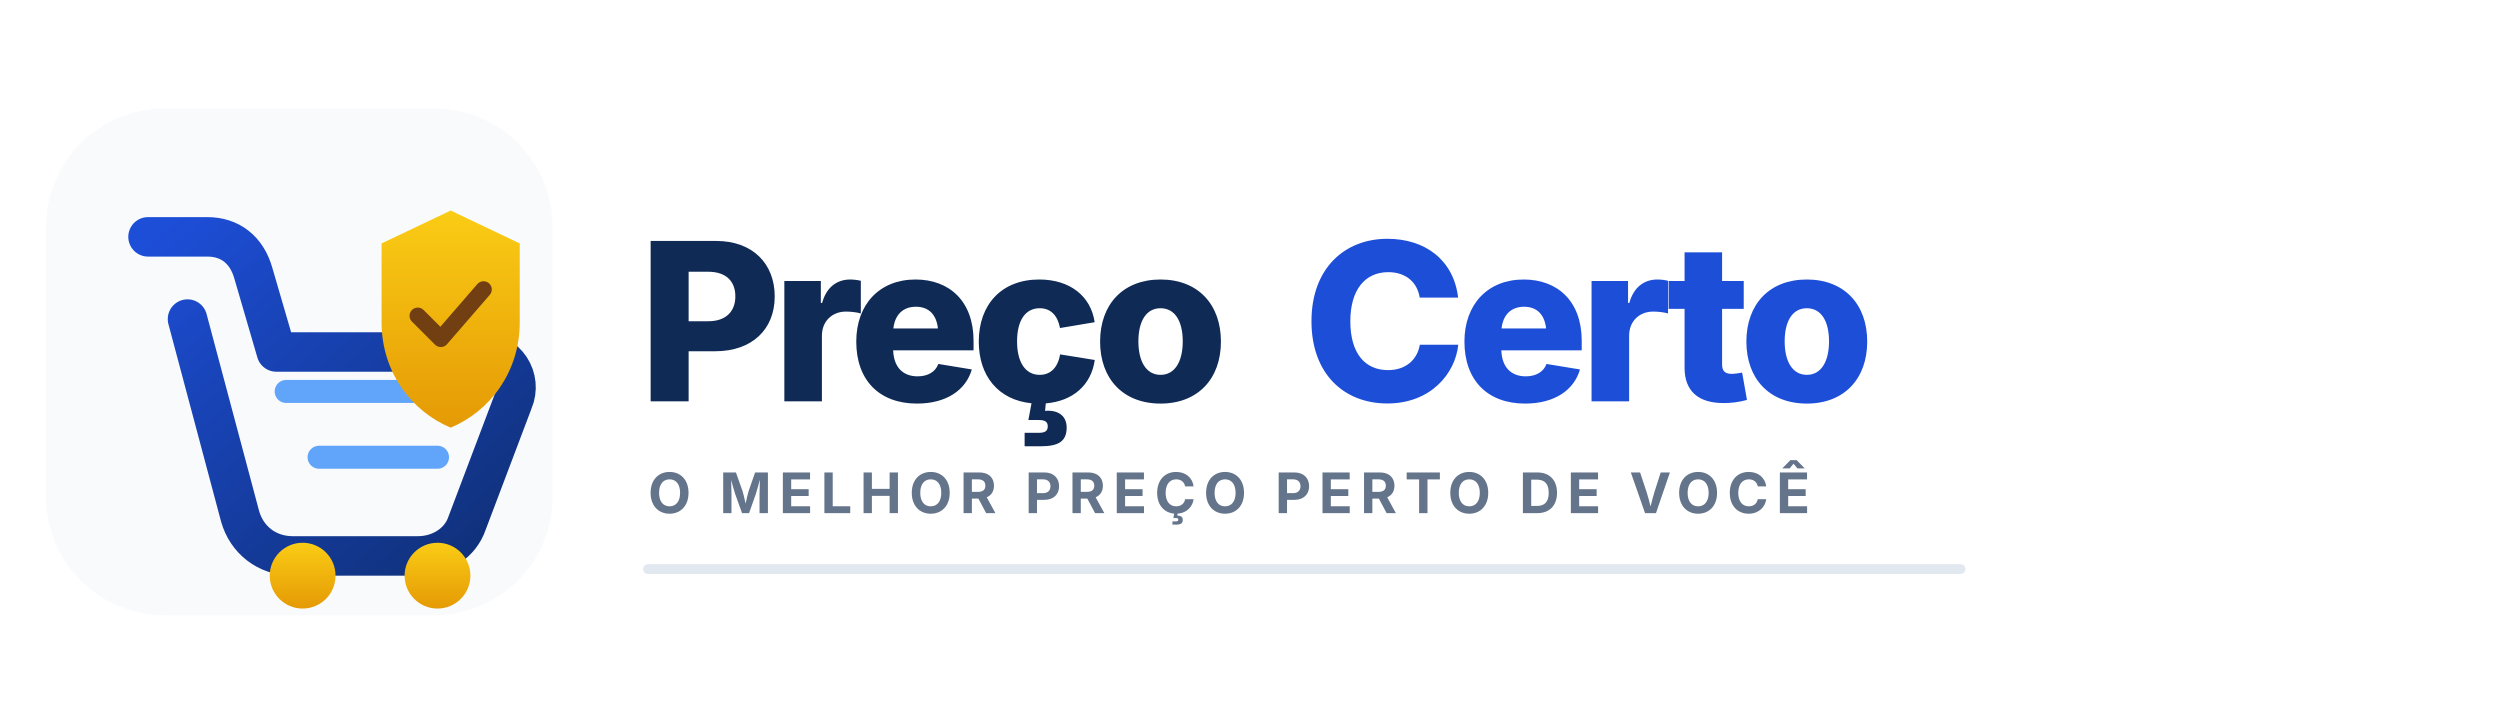
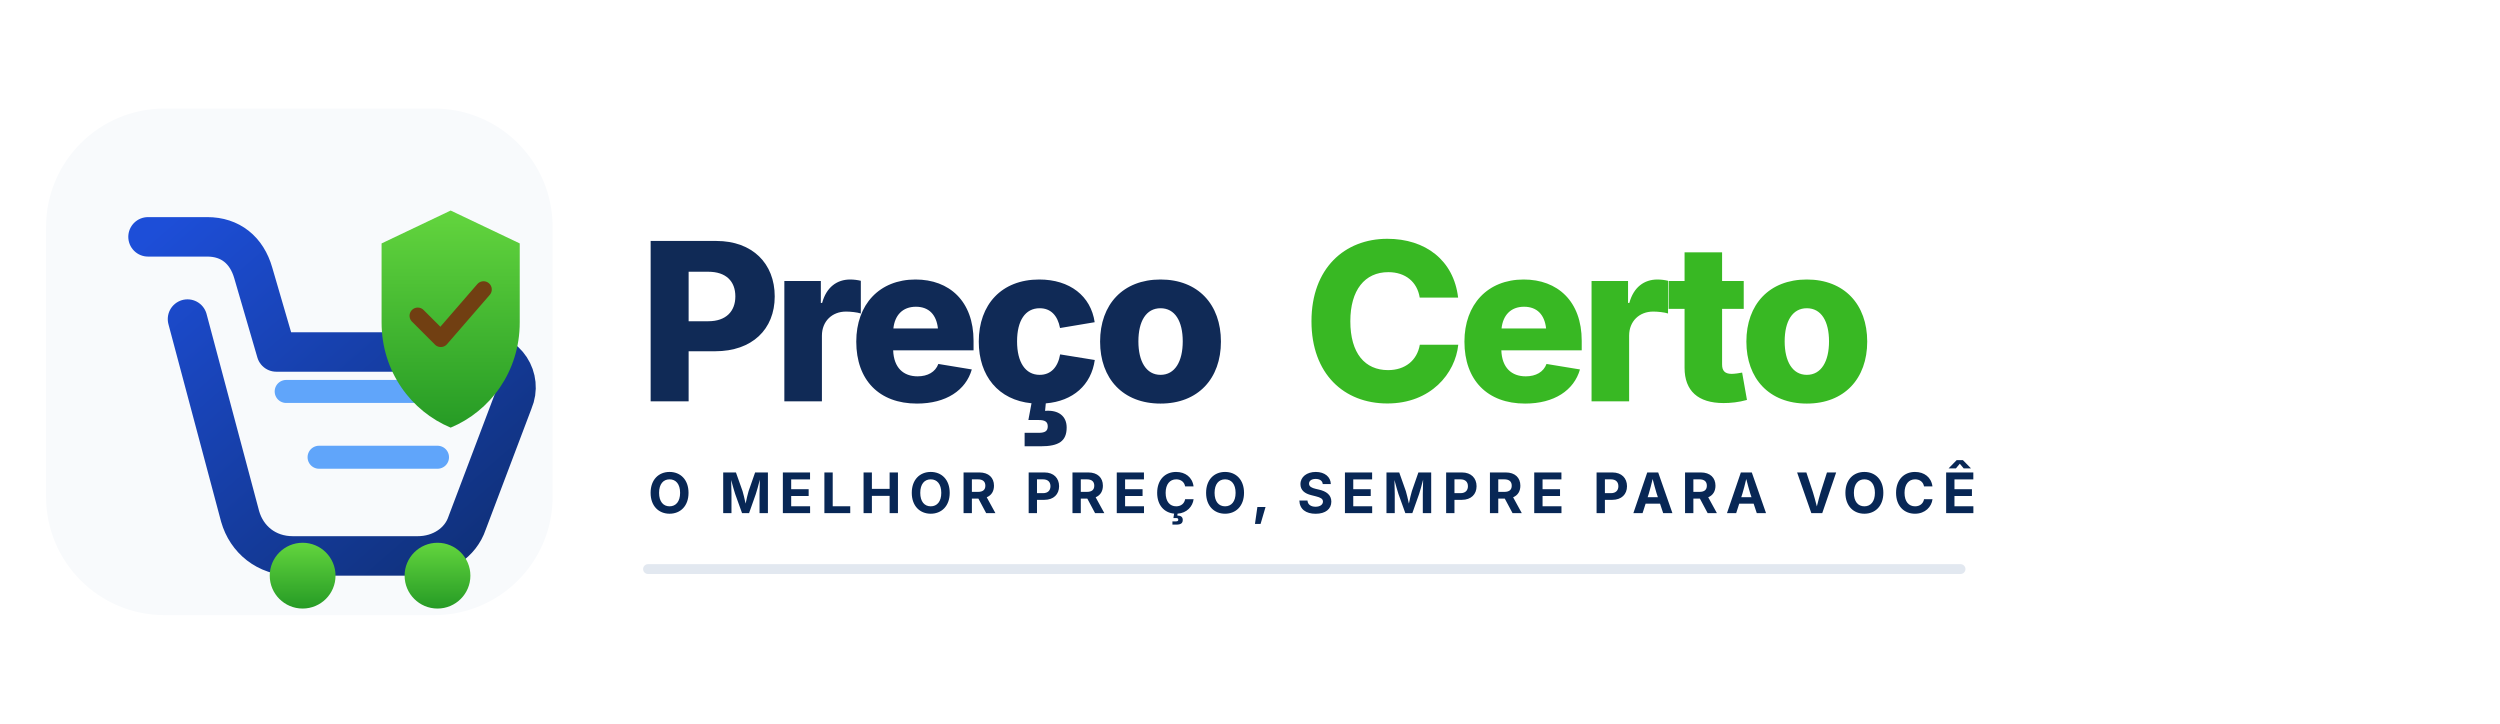
<svg xmlns="http://www.w3.org/2000/svg" viewBox="0 0 760 220" role="img" aria-labelledby="title desc">
  <defs>
    <linearGradient id="blue" x1="0" y1="0" x2="1" y2="1">
      <stop stop-color="#1D4ED8" />
      <stop offset="1" stop-color="#0F2F75" />
    </linearGradient>
    <linearGradient id="gold" x1="0" y1="0" x2="0" y2="1">
-       <stop stop-color="#FACC15" />
-       <stop offset="1" stop-color="#E59A05" />
+       <stop stop-color="#63D53E" />
+       <stop offset="1" stop-color="#269B25" />
    </linearGradient>
  </defs>
  <g transform="translate(14 33)">
    <rect width="154" height="154" rx="36" fill="#F8FAFC" />
    <path d="M31 39h18c7 0 12 4 14 11l7 24h62c8 0 13 8 10 15l-14 37c-2 6-8 10-15 10H75c-8 0-14-5-16-12L43 64" fill="none" stroke="url(#blue)" stroke-width="12" stroke-linecap="round" stroke-linejoin="round" />
    <path d="M73 86h53M83 106h36" stroke="#60A5FA" stroke-width="7" stroke-linecap="round" />
    <circle cx="78" cy="142" r="10" fill="url(#gold)" />
    <circle cx="119" cy="142" r="10" fill="url(#gold)" />
    <path d="M123 31l21 10v24c0 15-9 27-21 32-12-5-21-17-21-32V41Z" fill="url(#gold)" />
    <path d="m113 63 7 7 13-15" fill="none" stroke="#713F12" stroke-width="5" stroke-linecap="round" stroke-linejoin="round" />
  </g>
  <g transform="translate(194 62)" font-family="Outfit,Inter,Arial,sans-serif">
    <text x="0" y="60" fill="#102A56" font-size="67" font-weight="760" letter-spacing="-3">Preço</text>
-     <text x="202" y="60" fill="#1D4ED8" font-size="67" font-weight="760" letter-spacing="-3">Certo</text>
-     <text x="3" y="94" fill="#64748B" font-family="Inter,Arial,sans-serif" font-size="17" font-weight="700" letter-spacing="2.3">O MELHOR PREÇO PERTO DE VOCÊ</text>
+     <text x="202" y="60" fill="#38B823" font-size="67" font-weight="760" letter-spacing="-3">Certo</text>
+     <text x="3" y="94" fill="#082755" font-family="Inter,Arial,sans-serif" font-size="17" font-weight="700" letter-spacing="2.3">O MELHOR PREÇO, SEMPRE PARA VOCÊ</text>
    <path d="M3 111h399" stroke="#E2E8F0" stroke-width="3" stroke-linecap="round" />
  </g>
</svg>
